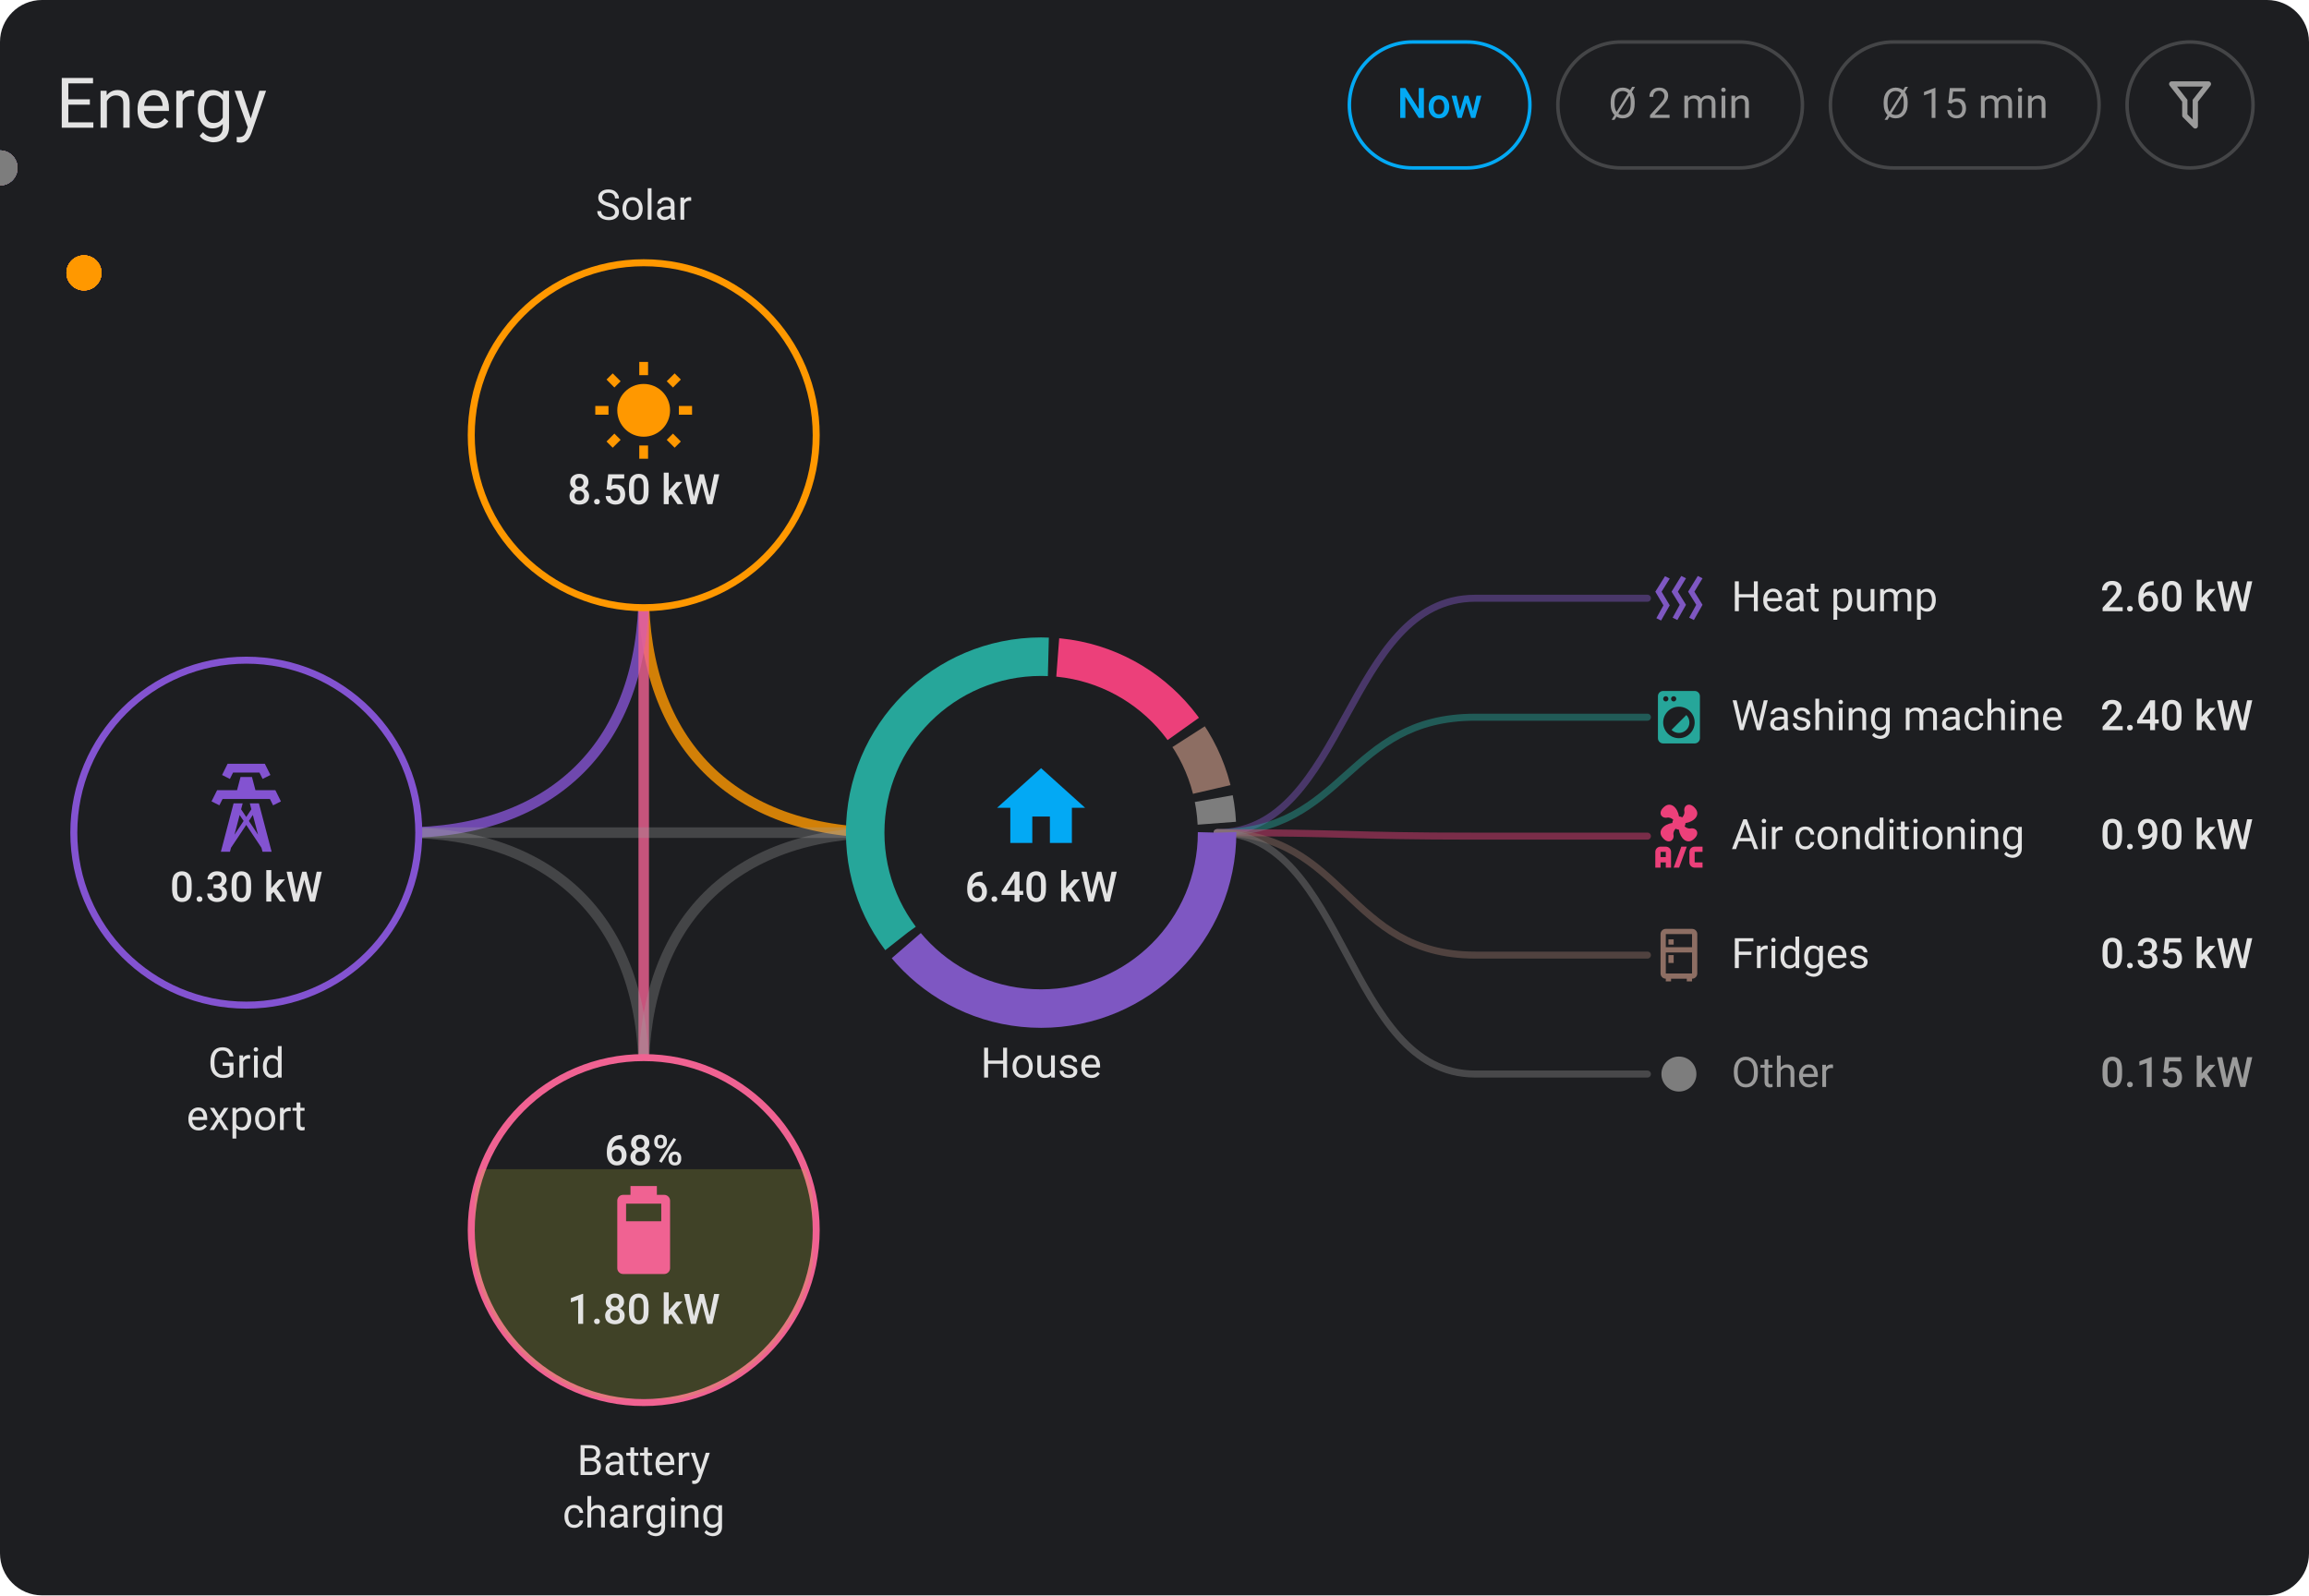
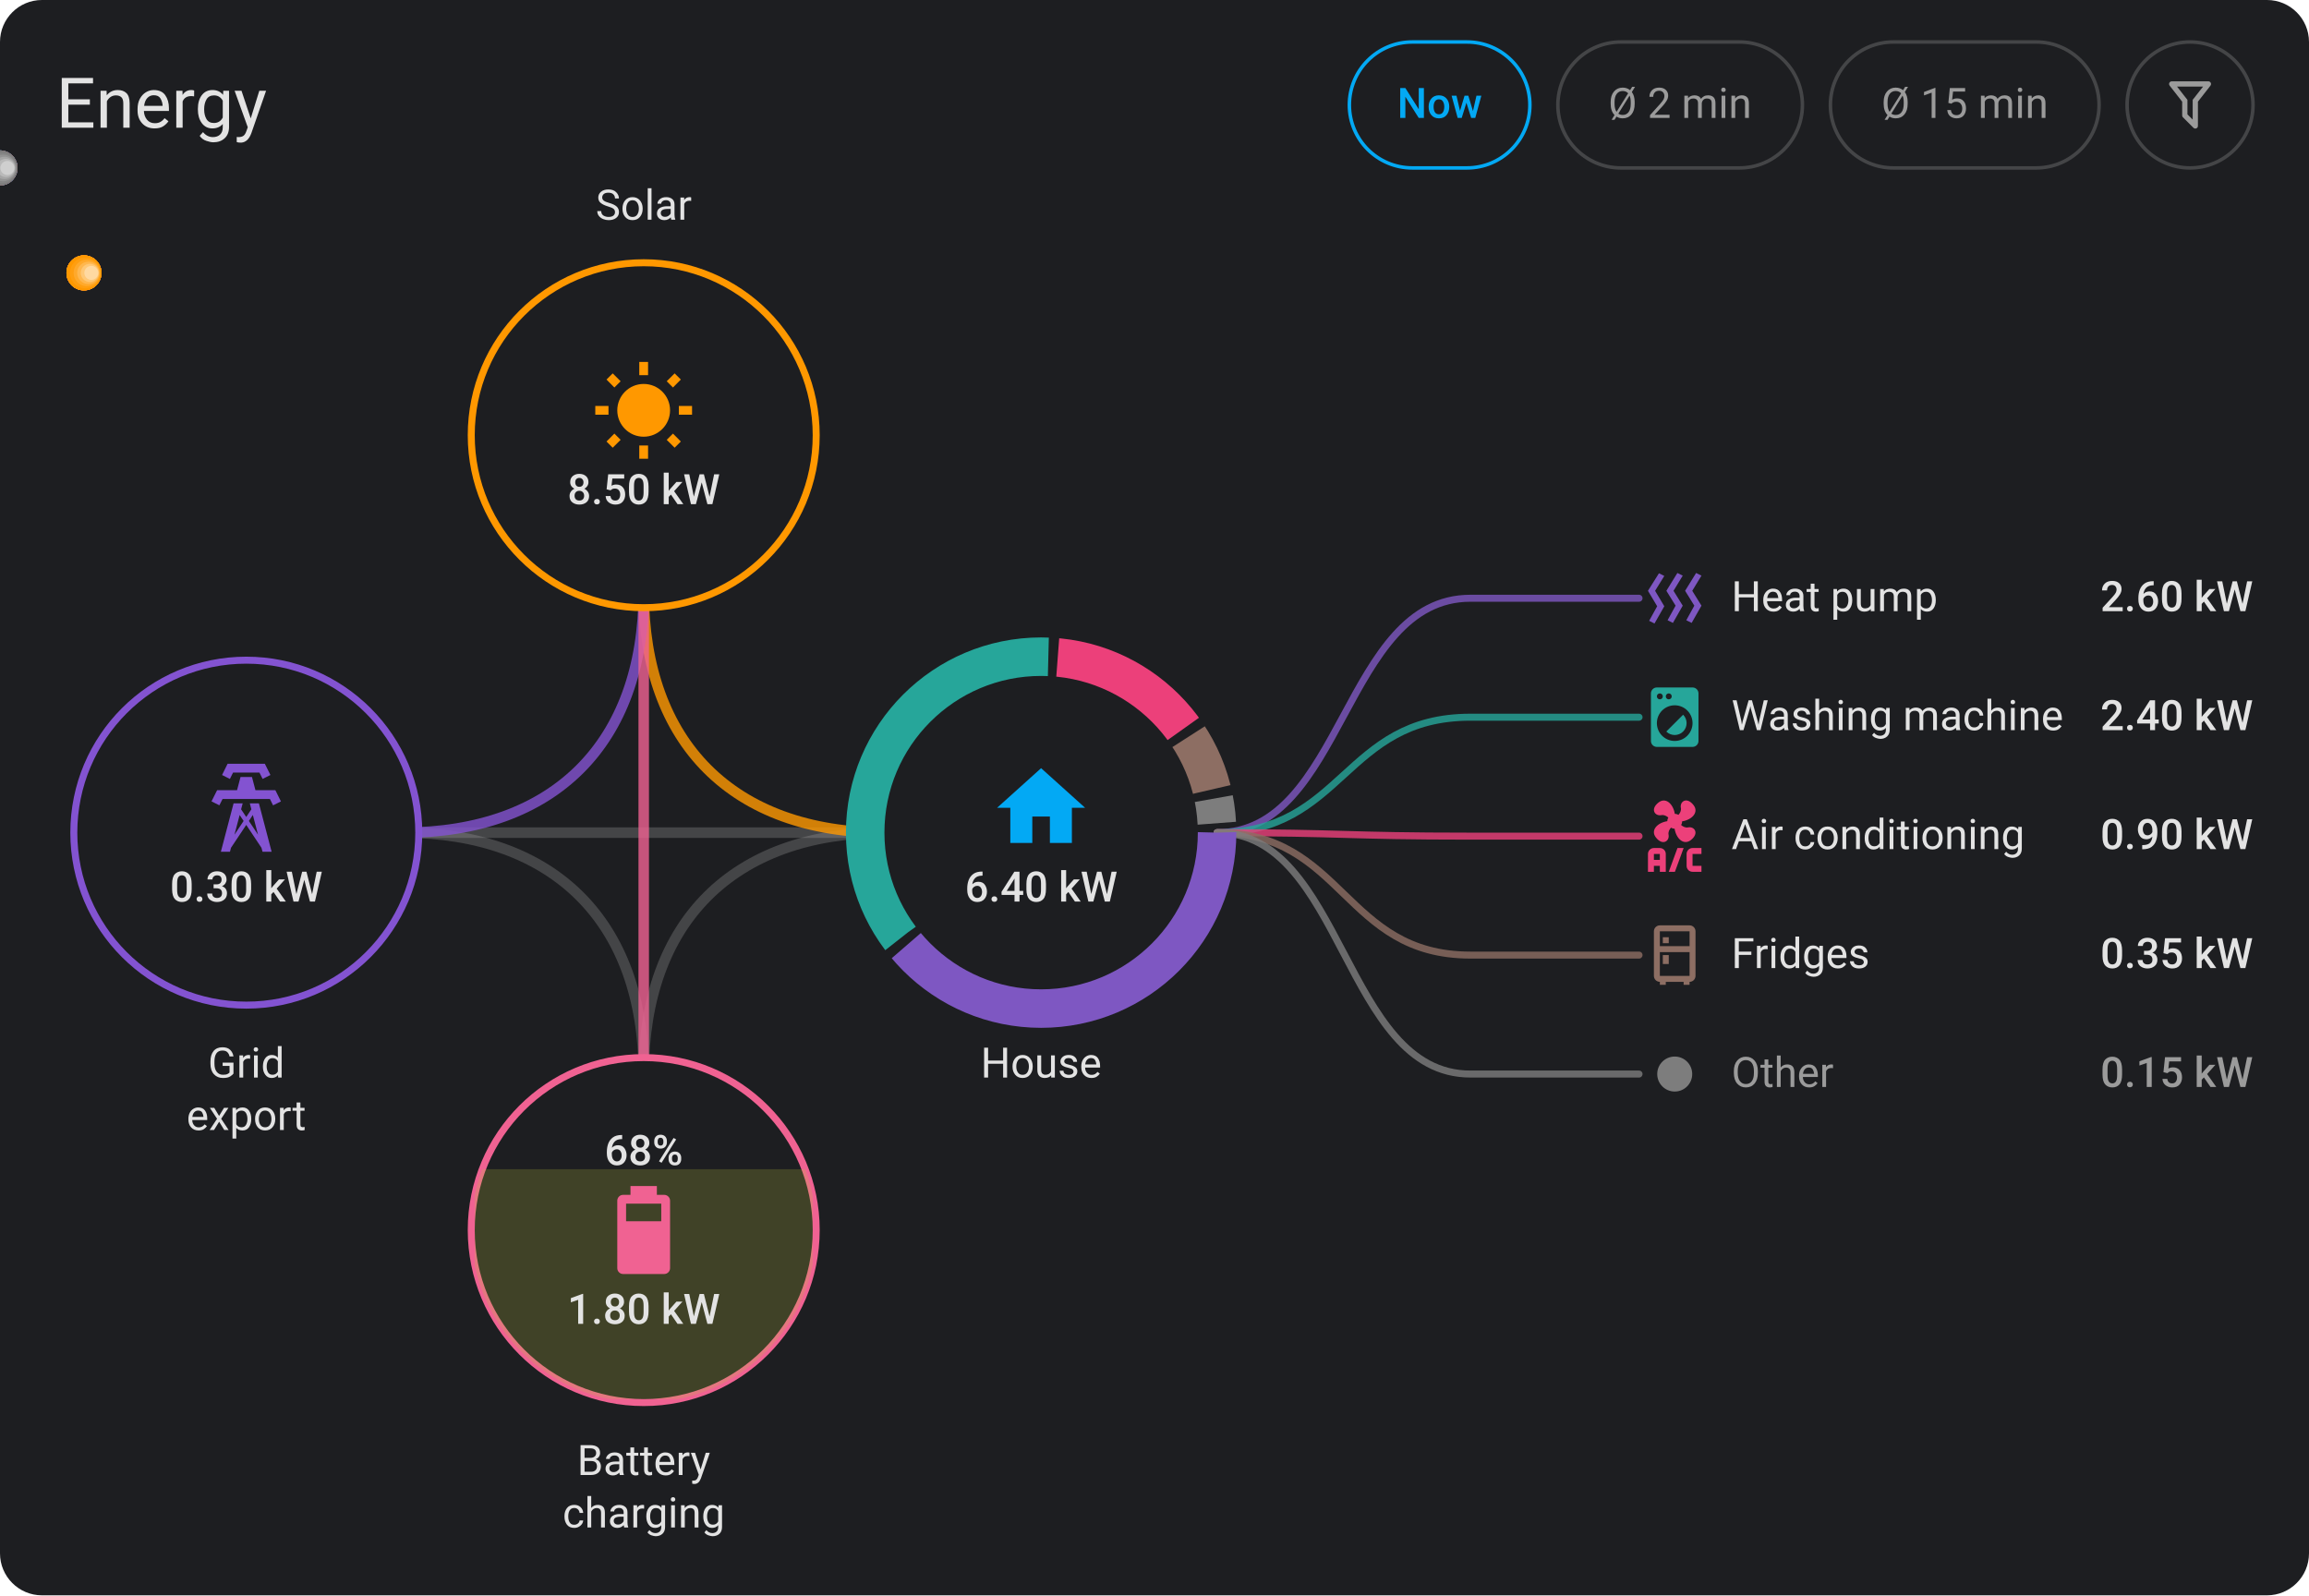
<svg xmlns="http://www.w3.org/2000/svg" xmlns:xlink="http://www.w3.org/1999/xlink" width="660" height="456" viewBox="0 0 660 456" role="img" aria-label="EnerLens Card">
  <rect x="0" y="0" width="660.0" height="456.0" rx="12" fill="rgb(29, 30, 33)" />
  <g transform="translate(24,78) scale(0.8)">
+     <path d="M114,200 L286,200" fill="none" stroke="rgba(160, 160, 160, 0.3)" stroke-width="3.75px" stroke-linecap="round" opacity="1" />
+     <path d="M114,200 C168,200 200,232 200,286" fill="none" stroke="rgba(160, 160, 160, 0.3)" stroke-width="3.75px" stroke-linecap="round" opacity="1" />
+     <path d="M200,286 C200,232 232,200 286,200" fill="none" stroke="rgba(160, 160, 160, 0.3)" stroke-width="3.75px" stroke-linecap="round" opacity="1" />
    <path d="M200,114 C200,168 232,200 286,200" fill="none" stroke="rgb(255, 152, 0)" stroke-width="3.75px" stroke-linecap="round" opacity="0.8" />
    <path d="M200,114 C200,168 168,200 114,200" fill="none" stroke="rgb(131, 83, 209)" stroke-width="3.75px" stroke-linecap="round" opacity="0.8" />
    <path d="M200,114 L200,286" fill="none" stroke="rgb(240, 98, 146)" stroke-width="3.75px" stroke-linecap="round" opacity="0.8" />
-     <path d="M114,200 L286,200" fill="none" stroke="rgba(160, 160, 160, 0.3)" stroke-width="3.75px" stroke-linecap="round" opacity="1" />
-     <path d="M114,200 C168,200 200,232 200,286" fill="none" stroke="rgba(160, 160, 160, 0.3)" stroke-width="3.75px" stroke-linecap="round" opacity="1" />
-     <path d="M200,286 C200,232 232,200 286,200" fill="none" stroke="rgba(160, 160, 160, 0.3)" stroke-width="3.75px" stroke-linecap="round" opacity="1" />
    <g>
      <circle cx="0.00" r="6.25" fill="rgb(240, 98, 146)" />
-       <animateMotion dur="1.10s" repeatCount="indefinite" begin="-0.35s" path="M 200 114 L 200 286" rotate="auto" />
+       <circle cx="0.53" r="5.50" fill="rgb(243, 129, 168)" fill-opacity="0.316" />
+       <circle cx="1.05" r="4.75" fill="rgb(246, 161, 190)" fill-opacity="0.316" />
+       <circle cx="1.57" r="4.00" fill="rgb(249, 192, 211)" fill-opacity="0.316" />
+       <circle cx="2.10" r="3.25" fill="rgb(252, 224, 233)" fill-opacity="0.316" />
+       <circle cx="2.63" r="2.50" fill="rgb(255, 255, 255)" fill-opacity="0.316" />
+       <animateMotion dur="1.10s" repeatCount="indefinite" begin="-0.38s" path="M 200 114 L 200 286" rotate="auto" />
    </g>
    <g>
      <circle cx="0.00" r="6.25" fill="rgb(240, 98, 146)" />
-       <animateMotion dur="1.10s" repeatCount="indefinite" begin="-0.90s" path="M 200 114 L 200 286" rotate="auto" />
+       <circle cx="0.53" r="5.50" fill="rgb(243, 129, 168)" fill-opacity="0.316" />
+       <circle cx="1.05" r="4.75" fill="rgb(246, 161, 190)" fill-opacity="0.316" />
+       <circle cx="1.57" r="4.00" fill="rgb(249, 192, 211)" fill-opacity="0.316" />
+       <circle cx="2.10" r="3.25" fill="rgb(252, 224, 233)" fill-opacity="0.316" />
+       <circle cx="2.63" r="2.50" fill="rgb(255, 255, 255)" fill-opacity="0.316" />
+       <animateMotion dur="1.10s" repeatCount="indefinite" begin="-0.93s" path="M 200 114 L 200 286" rotate="auto" />
    </g>
    <g>
      <circle cx="0.00" r="6.25" fill="rgb(131, 83, 209)" />
-       <animateMotion dur="4.50s" repeatCount="indefinite" begin="-0.35s" path="M 200 114 C 200 168 168 200 114 200" rotate="auto" />
-     </g>
-     <g>
-       <circle cx="0.00" r="6.25" fill="rgb(255, 152, 0)" />
-       <animateMotion dur="1.10s" repeatCount="indefinite" begin="-0.35s" path="M 200 114 C 200 168 232 200 286 200" rotate="auto" />
-     </g>
-     <g>
-       <circle cx="0.00" r="6.25" fill="rgb(255, 152, 0)" />
-       <animateMotion dur="1.10s" repeatCount="indefinite" begin="-0.57s" path="M 200 114 C 200 168 232 200 286 200" rotate="auto" />
-     </g>
-     <g>
-       <circle cx="0.00" r="6.25" fill="rgb(255, 152, 0)" />
-       <animateMotion dur="1.10s" repeatCount="indefinite" begin="-0.79s" path="M 200 114 C 200 168 232 200 286 200" rotate="auto" />
-     </g>
-     <g>
-       <circle cx="0.00" r="6.25" fill="rgb(255, 152, 0)" />
-       <animateMotion dur="1.10s" repeatCount="indefinite" begin="-1.01s" path="M 200 114 C 200 168 232 200 286 200" rotate="auto" />
-     </g>
-     <g>
-       <circle cx="0.00" r="6.25" fill="rgb(255, 152, 0)" />
-       <animateMotion dur="1.10s" repeatCount="indefinite" begin="-0.13s" path="M 200 114 C 200 168 232 200 286 200" rotate="auto" />
+       <circle cx="0.53" r="5.50" fill="rgb(156, 117, 218)" fill-opacity="0.316" />
+       <circle cx="1.05" r="4.75" fill="rgb(181, 152, 227)" fill-opacity="0.316" />
+       <circle cx="1.57" r="4.00" fill="rgb(205, 186, 237)" fill-opacity="0.316" />
+       <circle cx="2.10" r="3.25" fill="rgb(230, 221, 246)" fill-opacity="0.316" />
+       <circle cx="2.63" r="2.50" fill="rgb(255, 255, 255)" fill-opacity="0.316" />
+       <animateMotion dur="4.50s" repeatCount="indefinite" begin="-0.38s" path="M 200 114 C 200 168 168 200 114 200" rotate="auto" />
+     </g>
+     <g>
+       <circle cx="0.00" r="6.25" fill="rgb(255, 152, 0)" />
+       <circle cx="0.53" r="5.50" fill="rgb(255, 173, 51)" fill-opacity="0.316" />
+       <circle cx="1.05" r="4.75" fill="rgb(255, 193, 102)" fill-opacity="0.316" />
+       <circle cx="1.57" r="4.00" fill="rgb(255, 214, 153)" fill-opacity="0.316" />
+       <circle cx="2.10" r="3.25" fill="rgb(255, 234, 204)" fill-opacity="0.316" />
+       <circle cx="2.63" r="2.50" fill="rgb(255, 255, 255)" fill-opacity="0.316" />
+       <animateMotion dur="1.10s" repeatCount="indefinite" begin="-0.38s" path="M 200 114 C 200 168 232 200 286 200" rotate="auto" />
+     </g>
+     <g>
+       <circle cx="0.00" r="6.25" fill="rgb(255, 152, 0)" />
+       <circle cx="0.53" r="5.50" fill="rgb(255, 173, 51)" fill-opacity="0.316" />
+       <circle cx="1.05" r="4.75" fill="rgb(255, 193, 102)" fill-opacity="0.316" />
+       <circle cx="1.57" r="4.00" fill="rgb(255, 214, 153)" fill-opacity="0.316" />
+       <circle cx="2.10" r="3.25" fill="rgb(255, 234, 204)" fill-opacity="0.316" />
+       <circle cx="2.63" r="2.50" fill="rgb(255, 255, 255)" fill-opacity="0.316" />
+       <animateMotion dur="1.10s" repeatCount="indefinite" begin="-0.60s" path="M 200 114 C 200 168 232 200 286 200" rotate="auto" />
+     </g>
+     <g>
+       <circle cx="0.00" r="6.25" fill="rgb(255, 152, 0)" />
+       <circle cx="0.53" r="5.50" fill="rgb(255, 173, 51)" fill-opacity="0.316" />
+       <circle cx="1.05" r="4.75" fill="rgb(255, 193, 102)" fill-opacity="0.316" />
+       <circle cx="1.57" r="4.00" fill="rgb(255, 214, 153)" fill-opacity="0.316" />
+       <circle cx="2.10" r="3.25" fill="rgb(255, 234, 204)" fill-opacity="0.316" />
+       <circle cx="2.63" r="2.50" fill="rgb(255, 255, 255)" fill-opacity="0.316" />
+       <animateMotion dur="1.10s" repeatCount="indefinite" begin="-0.82s" path="M 200 114 C 200 168 232 200 286 200" rotate="auto" />
+     </g>
+     <g>
+       <circle cx="0.00" r="6.25" fill="rgb(255, 152, 0)" />
+       <circle cx="0.53" r="5.50" fill="rgb(255, 173, 51)" fill-opacity="0.316" />
+       <circle cx="1.05" r="4.75" fill="rgb(255, 193, 102)" fill-opacity="0.316" />
+       <circle cx="1.57" r="4.00" fill="rgb(255, 214, 153)" fill-opacity="0.316" />
+       <circle cx="2.10" r="3.25" fill="rgb(255, 234, 204)" fill-opacity="0.316" />
+       <circle cx="2.63" r="2.50" fill="rgb(255, 255, 255)" fill-opacity="0.316" />
+       <animateMotion dur="1.10s" repeatCount="indefinite" begin="-1.04s" path="M 200 114 C 200 168 232 200 286 200" rotate="auto" />
+     </g>
+     <g>
+       <circle cx="0.00" r="6.25" fill="rgb(255, 152, 0)" />
+       <circle cx="0.53" r="5.50" fill="rgb(255, 173, 51)" fill-opacity="0.316" />
+       <circle cx="1.05" r="4.75" fill="rgb(255, 193, 102)" fill-opacity="0.316" />
+       <circle cx="1.57" r="4.00" fill="rgb(255, 214, 153)" fill-opacity="0.316" />
+       <circle cx="2.10" r="3.25" fill="rgb(255, 234, 204)" fill-opacity="0.316" />
+       <circle cx="2.63" r="2.50" fill="rgb(255, 255, 255)" fill-opacity="0.316" />
+       <animateMotion dur="1.10s" repeatCount="indefinite" begin="-0.16s" path="M 200 114 C 200 168 232 200 286 200" rotate="auto" />
    </g>
  </g>
  <g transform="translate(0,48)">
-     <path id="line-sensor-c1" d="M347.9,190.0 C384.8,190.0 384.8,123.0 421.7,123.0 L470.9,123.0" fill="none" stroke="rgb(126, 87, 194)" stroke-width="2px" stroke-linecap="round" opacity="0.45">
-       <animate attributeName="d" values="M347.9,190.0 C384.8,190.0 384.8,123.0 421.7,123.0 L470.9,123.0;M347.9,190.0 C384.8,190.0 384.8,123.0 421.7,123.0 L470.9,123.0;M347.9,190.0 C384.8,190.0 384.8,157.0 421.7,157.0 L470.9,157.0;M347.9,190.0 C384.8,190.0 384.8,157.0 421.7,157.0 L470.9,157.0;M347.9,190.0 C384.8,190.0 384.8,123.0 421.7,123.0 L470.9,123.0" keyTimes="0;0.425;0.5;0.925;1" dur="8s" repeatCount="indefinite" calcMode="spline" keySplines="0 0 1 1;.4 0 .2 1;0 0 1 1;.4 0 .2 1" />
+     <path id="line-sensor-c1" d="M347.9,190.0 C384.1,190.0 384.1,123.0 420.3,123.0 L468.5,123.0" fill="none" stroke="rgb(126, 87, 194)" stroke-width="2px" stroke-linecap="round" opacity="0.8">
+       <animate attributeName="d" values="M347.9,190.0 C384.1,190.0 384.1,123.0 420.3,123.0 L468.5,123.0;M347.9,190.0 C384.1,190.0 384.1,123.0 420.3,123.0 L468.5,123.0;M347.9,190.0 C384.1,190.0 384.1,157.0 420.3,157.0 L468.5,157.0;M347.9,190.0 C384.1,190.0 384.1,157.0 420.3,157.0 L468.5,157.0;M347.9,190.0 C384.1,190.0 384.1,123.0 420.3,123.0 L468.5,123.0" keyTimes="0;0.425;0.5;0.925;1" dur="8s" repeatCount="indefinite" calcMode="spline" keySplines="0 0 1 1;.4 0 .2 1;0 0 1 1;.4 0 .2 1" />
    </path>
    <g>
      <circle cx="0.00" r="5.00" fill="rgb(126, 87, 194)" />
-       <animateMotion dur="1.10s" repeatCount="indefinite" begin="-0.22s" rotate="auto">
+       <circle cx="0.42" r="4.40" fill="rgb(152, 121, 206)" fill-opacity="0.316" />
+       <circle cx="0.84" r="3.80" fill="rgb(178, 154, 218)" fill-opacity="0.316" />
+       <circle cx="1.26" r="3.20" fill="rgb(203, 188, 231)" fill-opacity="0.316" />
+       <circle cx="1.68" r="2.60" fill="rgb(229, 221, 243)" fill-opacity="0.316" />
+       <circle cx="2.10" r="2.00" fill="rgb(255, 255, 255)" fill-opacity="0.316" />
+       <animateMotion dur="1.10s" repeatCount="indefinite" begin="-0.25s" rotate="auto">
        <mpath href="#line-sensor-c1" xlink:href="#line-sensor-c1" />
      </animateMotion>
    </g>
    <g>
      <circle cx="0.00" r="5.00" fill="rgb(126, 87, 194)" />
-       <animateMotion dur="1.10s" repeatCount="indefinite" begin="-0.58s" rotate="auto">
+       <circle cx="0.42" r="4.40" fill="rgb(152, 121, 206)" fill-opacity="0.316" />
+       <circle cx="0.84" r="3.80" fill="rgb(178, 154, 218)" fill-opacity="0.316" />
+       <circle cx="1.26" r="3.20" fill="rgb(203, 188, 231)" fill-opacity="0.316" />
+       <circle cx="1.68" r="2.60" fill="rgb(229, 221, 243)" fill-opacity="0.316" />
+       <circle cx="2.10" r="2.00" fill="rgb(255, 255, 255)" fill-opacity="0.316" />
+       <animateMotion dur="1.10s" repeatCount="indefinite" begin="-0.62s" rotate="auto">
        <mpath href="#line-sensor-c1" xlink:href="#line-sensor-c1" />
      </animateMotion>
    </g>
    <g>
      <circle cx="0.00" r="5.00" fill="rgb(126, 87, 194)" />
-       <animateMotion dur="1.10s" repeatCount="indefinite" begin="-0.95s" rotate="auto">
+       <circle cx="0.42" r="4.40" fill="rgb(152, 121, 206)" fill-opacity="0.316" />
+       <circle cx="0.84" r="3.80" fill="rgb(178, 154, 218)" fill-opacity="0.316" />
+       <circle cx="1.26" r="3.20" fill="rgb(203, 188, 231)" fill-opacity="0.316" />
+       <circle cx="1.68" r="2.60" fill="rgb(229, 221, 243)" fill-opacity="0.316" />
+       <circle cx="2.10" r="2.00" fill="rgb(255, 255, 255)" fill-opacity="0.316" />
+       <animateMotion dur="1.10s" repeatCount="indefinite" begin="-0.98s" rotate="auto">
        <mpath href="#line-sensor-c1" xlink:href="#line-sensor-c1" />
      </animateMotion>
    </g>
-     <path id="line-sensor-c2" d="M347.9,190.0 C384.8,190.0 384.8,157.0 421.7,157.0 L470.9,157.0" fill="none" stroke="rgb(38, 166, 154)" stroke-width="2px" stroke-linecap="round" opacity="0.45">
-       <animate attributeName="d" values="M347.9,190.0 C384.8,190.0 384.8,157.0 421.7,157.0 L470.9,157.0;M347.9,190.0 C384.8,190.0 384.8,157.0 421.7,157.0 L470.9,157.0;M347.9,190.0 C384.8,190.0 384.8,123.0 421.7,123.0 L470.9,123.0;M347.9,190.0 C384.8,190.0 384.8,123.0 421.7,123.0 L470.9,123.0;M347.9,190.0 C384.8,190.0 384.8,157.0 421.7,157.0 L470.9,157.0" keyTimes="0;0.425;0.5;0.925;1" dur="8s" repeatCount="indefinite" calcMode="spline" keySplines="0 0 1 1;.4 0 .2 1;0 0 1 1;.4 0 .2 1" />
+     <path id="line-sensor-c2" d="M347.9,190.0 C384.1,190.0 384.1,157.0 420.3,157.0 L468.5,157.0" fill="none" stroke="rgb(38, 166, 154)" stroke-width="2px" stroke-linecap="round" opacity="0.8">
+       <animate attributeName="d" values="M347.9,190.0 C384.1,190.0 384.1,157.0 420.3,157.0 L468.5,157.0;M347.9,190.0 C384.1,190.0 384.1,157.0 420.3,157.0 L468.5,157.0;M347.9,190.0 C384.1,190.0 384.1,123.0 420.3,123.0 L468.5,123.0;M347.9,190.0 C384.1,190.0 384.1,123.0 420.3,123.0 L468.5,123.0;M347.9,190.0 C384.1,190.0 384.1,157.0 420.3,157.0 L468.5,157.0" keyTimes="0;0.425;0.5;0.925;1" dur="8s" repeatCount="indefinite" calcMode="spline" keySplines="0 0 1 1;.4 0 .2 1;0 0 1 1;.4 0 .2 1" />
    </path>
    <g>
      <circle cx="0.00" r="5.00" fill="rgb(38, 166, 154)" />
-       <animateMotion dur="1.10s" repeatCount="indefinite" begin="-0.22s" rotate="auto">
+       <circle cx="0.42" r="4.40" fill="rgb(81, 184, 174)" fill-opacity="0.316" />
+       <circle cx="0.84" r="3.80" fill="rgb(125, 202, 194)" fill-opacity="0.316" />
+       <circle cx="1.26" r="3.20" fill="rgb(168, 219, 215)" fill-opacity="0.316" />
+       <circle cx="1.68" r="2.60" fill="rgb(212, 237, 235)" fill-opacity="0.316" />
+       <circle cx="2.10" r="2.00" fill="rgb(255, 255, 255)" fill-opacity="0.316" />
+       <animateMotion dur="1.10s" repeatCount="indefinite" begin="-0.25s" rotate="auto">
        <mpath href="#line-sensor-c2" xlink:href="#line-sensor-c2" />
      </animateMotion>
    </g>
    <g>
      <circle cx="0.00" r="5.00" fill="rgb(38, 166, 154)" />
-       <animateMotion dur="1.10s" repeatCount="indefinite" begin="-0.58s" rotate="auto">
+       <circle cx="0.42" r="4.40" fill="rgb(81, 184, 174)" fill-opacity="0.316" />
+       <circle cx="0.84" r="3.80" fill="rgb(125, 202, 194)" fill-opacity="0.316" />
+       <circle cx="1.26" r="3.20" fill="rgb(168, 219, 215)" fill-opacity="0.316" />
+       <circle cx="1.68" r="2.60" fill="rgb(212, 237, 235)" fill-opacity="0.316" />
+       <circle cx="2.10" r="2.00" fill="rgb(255, 255, 255)" fill-opacity="0.316" />
+       <animateMotion dur="1.10s" repeatCount="indefinite" begin="-0.62s" rotate="auto">
        <mpath href="#line-sensor-c2" xlink:href="#line-sensor-c2" />
      </animateMotion>
    </g>
    <g>
      <circle cx="0.00" r="5.00" fill="rgb(38, 166, 154)" />
-       <animateMotion dur="1.10s" repeatCount="indefinite" begin="-0.95s" rotate="auto">
+       <circle cx="0.42" r="4.40" fill="rgb(81, 184, 174)" fill-opacity="0.316" />
+       <circle cx="0.84" r="3.80" fill="rgb(125, 202, 194)" fill-opacity="0.316" />
+       <circle cx="1.26" r="3.20" fill="rgb(168, 219, 215)" fill-opacity="0.316" />
+       <circle cx="1.68" r="2.60" fill="rgb(212, 237, 235)" fill-opacity="0.316" />
+       <circle cx="2.10" r="2.00" fill="rgb(255, 255, 255)" fill-opacity="0.316" />
+       <animateMotion dur="1.10s" repeatCount="indefinite" begin="-0.98s" rotate="auto">
        <mpath href="#line-sensor-c2" xlink:href="#line-sensor-c2" />
      </animateMotion>
    </g>
-     <path id="line-sensor-c3" d="M347.9,190.0 C384.8,190.0 384.8,191.0 421.7,191.0 L470.9,191.0" fill="none" stroke="rgb(236, 64, 122)" stroke-width="2px" stroke-linecap="round" opacity="0.45" />
+     <path id="line-sensor-c3" d="M347.9,190.0 C384.1,190.0 384.1,191.0 420.3,191.0 L468.5,191.0" fill="none" stroke="rgb(236, 64, 122)" stroke-width="2px" stroke-linecap="round" opacity="0.8" />
    <g>
      <circle cx="0.00" r="5.00" fill="rgb(236, 64, 122)" />
-       <animateMotion dur="2.57s" repeatCount="indefinite" begin="-0.22s" rotate="auto">
+       <circle cx="0.42" r="4.40" fill="rgb(240, 102, 149)" fill-opacity="0.316" />
+       <circle cx="0.84" r="3.80" fill="rgb(244, 140, 175)" fill-opacity="0.316" />
+       <circle cx="1.26" r="3.20" fill="rgb(247, 179, 202)" fill-opacity="0.316" />
+       <circle cx="1.68" r="2.60" fill="rgb(251, 217, 228)" fill-opacity="0.316" />
+       <circle cx="2.10" r="2.00" fill="rgb(255, 255, 255)" fill-opacity="0.316" />
+       <animateMotion dur="2.57s" repeatCount="indefinite" begin="-0.25s" rotate="auto">
        <mpath href="#line-sensor-c3" xlink:href="#line-sensor-c3" />
      </animateMotion>
    </g>
-     <path id="line-sensor-c4" d="M347.9,190.0 C384.8,190.0 384.8,225.0 421.7,225.0 L470.9,225.0" fill="none" stroke="rgb(141, 110, 99)" stroke-width="2px" stroke-linecap="round" opacity="0.45" />
+     <path id="line-sensor-c4" d="M347.9,190.0 C384.1,190.0 384.1,225.0 420.3,225.0 L468.5,225.0" fill="none" stroke="rgb(141, 110, 99)" stroke-width="2px" stroke-linecap="round" opacity="0.8" />
    <g>
      <circle cx="0.00" r="5.00" fill="rgb(141, 110, 99)" />
-       <animateMotion dur="4.44s" repeatCount="indefinite" begin="-0.22s" rotate="auto">
+       <circle cx="0.42" r="4.40" fill="rgb(164, 139, 130)" fill-opacity="0.316" />
+       <circle cx="0.84" r="3.80" fill="rgb(187, 168, 161)" fill-opacity="0.316" />
+       <circle cx="1.26" r="3.20" fill="rgb(209, 197, 193)" fill-opacity="0.316" />
+       <circle cx="1.68" r="2.60" fill="rgb(232, 226, 224)" fill-opacity="0.316" />
+       <circle cx="2.10" r="2.00" fill="rgb(255, 255, 255)" fill-opacity="0.316" />
+       <animateMotion dur="4.44s" repeatCount="indefinite" begin="-0.25s" rotate="auto">
        <mpath href="#line-sensor-c4" xlink:href="#line-sensor-c4" />
      </animateMotion>
    </g>
-     <path id="line--rest-" d="M347.9,190.0 C384.8,190.0 384.8,259.0 421.7,259.0 L470.9,259.0" fill="none" stroke="rgb(125, 125, 125)" stroke-width="2px" stroke-linecap="round" opacity="0.45" />
+     <path id="line--rest-" d="M347.9,190.0 C384.1,190.0 384.1,259.0 420.3,259.0 L468.5,259.0" fill="none" stroke="rgb(125, 125, 125)" stroke-width="2px" stroke-linecap="round" opacity="0.8" />
    <g>
      <circle cx="0.00" r="5.00" fill="rgb(125, 125, 125)" />
-       <animateMotion dur="4.50s" repeatCount="indefinite" begin="-0.22s" rotate="auto">
+       <circle cx="0.42" r="4.40" fill="rgb(151, 151, 151)" fill-opacity="0.316" />
+       <circle cx="0.84" r="3.80" fill="rgb(177, 177, 177)" fill-opacity="0.316" />
+       <circle cx="1.26" r="3.20" fill="rgb(203, 203, 203)" fill-opacity="0.316" />
+       <circle cx="1.68" r="2.60" fill="rgb(229, 229, 229)" fill-opacity="0.316" />
+       <circle cx="2.10" r="2.00" fill="rgb(255, 255, 255)" fill-opacity="0.316" />
+       <animateMotion dur="4.50s" repeatCount="indefinite" begin="-0.25s" rotate="auto">
        <mpath href="#line--rest-" xlink:href="#line--rest-" />
      </animateMotion>
    </g>
  </g>
  <circle cx="184" cy="124.4" r="49.3" fill="rgb(29, 30, 33)" stroke="rgb(255, 152, 0)" stroke-width="2" />
  <g transform="translate(168.9,102.2) scale(1.2572)" />
  <g transform="translate(168.9,102.2) scale(1.2572)">
    <path d="M3.55 19.09L4.96 20.5L6.76 18.71L5.34 17.29M12 6C8.69 6 6 8.69 6 12S8.69 18 12 18 18 15.31 18 12C18 8.68 15.31 6 12 6M20 13H23V11H20M17.24 18.71L19.04 20.5L20.45 19.09L18.66 17.29M20.45 5L19.04 3.6L17.24 5.39L18.66 6.81M13 1H11V4H13M6.76 5.39L4.96 3.6L3.55 5L5.34 6.81L6.76 5.39M1 13H4V11H1M13 20H11V23H13" fill="rgb(255, 152, 0)" />
  </g>
  <text x="184" y="144.1" text-anchor="middle" font-size="12.0" font-weight="500" fill="rgb(227, 227, 227)" font-family="Roboto, system-ui, sans-serif" textLength="44.3" lengthAdjust="spacingAndGlyphs">8.50 kW</text>
  <text x="184" y="62.8" text-anchor="middle" font-size="12.0" font-weight="400" fill="rgb(227, 227, 227)" font-family="Roboto, system-ui, sans-serif" textLength="28.4" lengthAdjust="spacingAndGlyphs">Solar</text>
  <circle cx="70.4" cy="238" r="49.3" fill="rgb(29, 30, 33)" stroke="rgb(131, 83, 209)" stroke-width="2" />
  <g transform="translate(55.3,215.8) scale(1.2572)" />
  <g transform="translate(55.3,215.8) scale(1.2572)">
    <path d="M8.28,5.45L6.5,4.55L7.76,2H16.23L17.5,4.55L15.72,5.44L15,4H9L8.28,5.45M18.62,8H14.09L13.3,5H10.7L9.91,8H5.38L4.1,10.55L5.89,11.44L6.62,10H17.38L18.1,11.45L19.89,10.56L18.62,8M17.77,22H15.7L15.46,21.1L12,15.9L8.53,21.1L8.3,22H6.23L9.12,11H11.19L10.83,12.35L12,14.1L13.16,12.35L12.81,11H14.88L17.77,22M11.4,15L10.5,13.65L9.32,18.13L11.4,15M14.68,18.12L13.5,13.64L12.6,15L14.68,18.12Z" fill="rgb(131, 83, 209)" />
  </g>
  <text x="70.4" y="257.7" text-anchor="middle" font-size="12.0" font-weight="500" fill="rgb(227, 227, 227)" font-family="Roboto, system-ui, sans-serif" textLength="44.3" lengthAdjust="spacingAndGlyphs">0.30 kW</text>
  <text x="70.4" y="308" text-anchor="middle" font-size="12.0" font-weight="400" fill="rgb(227, 227, 227)" font-family="Roboto, system-ui, sans-serif" textLength="24.0" lengthAdjust="spacingAndGlyphs">Grid</text>
  <text x="70.4" y="323" text-anchor="middle" font-size="12.0" font-weight="400" fill="rgb(227, 227, 227)" font-family="Roboto, system-ui, sans-serif" textLength="36.8" lengthAdjust="spacingAndGlyphs">export</text>
  <circle cx="297.6" cy="238" r="49.3" fill="rgb(29, 30, 33)" stroke="rgba(0, 0, 0, 0)" stroke-width="2" />
  <g transform="translate(241.8,182.2) scale(1.1159)">
    <circle cx="50" cy="50" r="45.07" fill="none" stroke="rgb(126, 87, 194)" stroke-width="9.86" stroke-dasharray="110.16 173.04" stroke-dashoffset="0.00" stroke-linecap="butt" transform="">
      <animate attributeName="stroke" values="rgb(126, 87, 194);rgb(38, 166, 154);rgb(126, 87, 194)" keyTimes="0;0.463;0.963" calcMode="discrete" dur="8s" repeatCount="indefinite" />
    </circle>
    <circle cx="50" cy="50" r="45.07" fill="none" stroke="rgb(38, 166, 154)" stroke-width="9.86" stroke-dasharray="101.68 181.51" stroke-dashoffset="-112.57" stroke-linecap="butt" transform="">
      <animate attributeName="stroke" values="rgb(38, 166, 154);rgb(126, 87, 194);rgb(38, 166, 154)" keyTimes="0;0.463;0.963" calcMode="discrete" dur="8s" repeatCount="indefinite" />
    </circle>
    <circle cx="50" cy="50" r="45.07" fill="none" stroke="rgb(236, 64, 122)" stroke-width="9.86" stroke-dasharray="38.13 245.06" stroke-dashoffset="-216.66" stroke-linecap="butt" transform="" />
    <circle cx="50" cy="50" r="45.07" fill="none" stroke="rgb(141, 110, 99)" stroke-width="9.86" stroke-dasharray="14.83 268.36" stroke-dashoffset="-257.20" stroke-linecap="butt" transform="" />
    <circle cx="50" cy="50" r="45.07" fill="none" stroke="rgb(125, 125, 125)" stroke-width="9.86" stroke-dasharray="6.36 276.84" stroke-dashoffset="-274.43" stroke-linecap="butt" transform="" />
  </g>
  <g transform="translate(282.5,215.8) scale(1.2572)">
    <path d="M10,20V14H14V20H19V12H22L12,3L2,12H5V20H10Z" fill="rgb(3, 169, 244)" />
  </g>
  <text x="297.6" y="257.7" text-anchor="middle" font-size="12.0" font-weight="500" fill="rgb(227, 227, 227)" font-family="Roboto, system-ui, sans-serif" textLength="44.3" lengthAdjust="spacingAndGlyphs">6.40 kW</text>
  <text x="297.6" y="308" text-anchor="middle" font-size="12.0" font-weight="400" fill="rgb(227, 227, 227)" font-family="Roboto, system-ui, sans-serif" textLength="35.9" lengthAdjust="spacingAndGlyphs">House</text>
  <circle cx="184" cy="351.6" r="49.3" fill="rgb(29, 30, 33)" stroke="rgb(240, 98, 146)" stroke-width="2" />
-   <clipPath id="socoo8cy">
+   <clipPath id="soch51j2">
    <circle cx="184" cy="351.6" r="49.3" />
  </clipPath>
-   <rect clip-path="url(#socoo8cy)" x="135.7" y="334.2" width="96.6" height="65.7" fill="rgb(186, 196, 59)" opacity="0.22" />
+   <rect clip-path="url(#soch51j2)" x="135.7" y="334.2" width="96.6" height="65.7" fill="rgb(186, 196, 59)" opacity="0.22" />
  <g transform="translate(168.9,336.5) scale(1.2572)" />
  <g transform="translate(168.9,336.5) scale(1.2572)">
    <path d="M16,10H8V6H16M16.67,4H15V2H9V4H7.33A1.33,1.33 0 0,0 6,5.33V20.67C6,21.4 6.6,22 7.33,22H16.67A1.33,1.33 0 0,0 18,20.67V5.33C18,4.6 17.4,4 16.67,4Z" fill="rgb(240, 98, 146)" />
  </g>
  <text x="184" y="333" text-anchor="middle" font-size="12.0" font-weight="500" fill="rgb(227, 227, 227)" font-family="Roboto, system-ui, sans-serif" textLength="23.7" lengthAdjust="spacingAndGlyphs">68%</text>
  <text x="184" y="378.4" text-anchor="middle" font-size="12.0" font-weight="500" fill="rgb(227, 227, 227)" font-family="Roboto, system-ui, sans-serif" textLength="44.3" lengthAdjust="spacingAndGlyphs">1.80 kW</text>
  <text x="184" y="421.6" text-anchor="middle" font-size="12.0" font-weight="400" fill="rgb(227, 227, 227)" font-family="Roboto, system-ui, sans-serif" textLength="40.6" lengthAdjust="spacingAndGlyphs">Battery</text>
  <text x="184" y="436.6" text-anchor="middle" font-size="12.0" font-weight="400" fill="rgb(227, 227, 227)" font-family="Roboto, system-ui, sans-serif" textLength="48.1" lengthAdjust="spacingAndGlyphs">charging</text>
  <text x="16" y="36.5" text-anchor="start" font-size="20.0" font-weight="400" fill="rgb(227, 227, 227)" font-family="Roboto, system-ui, sans-serif" textLength="62.2" lengthAdjust="spacingAndGlyphs">Energy</text>
  <rect x="385.7" y="12" width="51.6" height="36.0" rx="18.0" ry="18.0" fill="rgba(0, 0, 0, 0)" stroke="rgb(3, 169, 244)" stroke-width="1" />
  <text x="411.5" y="33.7" text-anchor="middle" font-size="12.0" font-weight="500" fill="rgb(3, 169, 244)" font-family="Roboto, system-ui, sans-serif" textLength="25.6" lengthAdjust="spacingAndGlyphs">Now</text>
  <rect x="445.3" y="12" width="69.9" height="36.0" rx="18.0" ry="18.0" fill="rgba(0, 0, 0, 0)" stroke="rgba(160, 160, 160, 0.3)" stroke-width="1" />
  <text x="480.2" y="33.7" text-anchor="middle" font-size="12.0" font-weight="400" fill="rgb(155, 155, 155)" font-family="Roboto, system-ui, sans-serif" textLength="43.9" lengthAdjust="spacingAndGlyphs">Ø 2 min</text>
  <rect x="523.2" y="12" width="76.8" height="36.0" rx="18.0" ry="18.0" fill="rgba(0, 0, 0, 0)" stroke="rgba(160, 160, 160, 0.3)" stroke-width="1" />
  <text x="561.6" y="33.7" text-anchor="middle" font-size="12.0" font-weight="400" fill="rgb(155, 155, 155)" font-family="Roboto, system-ui, sans-serif" textLength="50.8" lengthAdjust="spacingAndGlyphs">Ø 15 min</text>
  <rect x="608" y="12" width="36.0" height="36.0" rx="18.0" ry="18.0" fill="rgba(0, 0, 0, 0)" stroke="rgba(160, 160, 160, 0.3)" stroke-width="1" />
  <g transform="translate(617,21) scale(0.75)">
    <path d="M15,19.88C15.04,20.18 14.94,20.5 14.71,20.71C14.32,21.1 13.69,21.1 13.3,20.71L9.29,16.7C9.06,16.47 8.96,16.16 9,15.87V10.75L4.21,4.62C3.87,4.19 3.95,3.56 4.38,3.22C4.57,3.08 4.78,3 5,3V3H19V3C19.22,3 19.43,3.08 19.62,3.22C20.05,3.56 20.13,4.19 19.79,4.62L15,10.75V19.88M7.04,5L11,10.06V15.58L13,17.58V10.05L16.96,5H7.04Z" fill="rgb(155, 155, 155)" />
  </g>
  <g>
    <animateTransform attributeName="transform" type="translate" values="0 0;0 0;0 34.0;0 34.0;0 0" keyTimes="0;0.425;0.5;0.925;1" dur="8s" repeatCount="indefinite" calcMode="spline" keySplines="0 0 1 1;.4 0 .2 1;0 0 1 1;.4 0 .2 1" />
-     <g transform="translate(470.9,162) scale(0.75)">
+     <g transform="translate(468.5,160.8) scale(0.8496)">
      <path d="M8.5 4.5L5.4 9.5L8.5 14.7L5.2 20.5L3.4 19.6L6.1 14.7L3 9.5L6.7 3.6L8.5 4.5M14.7 4.4L11.6 9.5L14.7 14.5L11.4 20.3L9.6 19.4L12.3 14.5L9.2 9.5L12.9 3.5L14.7 4.4M21 4.4L17.9 9.5L21 14.5L17.7 20.3L15.9 19.4L18.6 14.5L15.5 9.5L19.2 3.5L21 4.4" fill="rgb(126, 87, 194)" />
    </g>
    <text x="494.9" y="174.7" text-anchor="start" font-size="12.0" font-weight="400" fill="rgb(227, 227, 227)" font-family="Roboto, system-ui, sans-serif" textLength="62.8" lengthAdjust="spacingAndGlyphs">Heat pump</text>
    <text x="644" y="174.7" text-anchor="end" font-size="12.0" font-weight="500" fill="rgb(227, 227, 227)" font-family="Roboto, system-ui, sans-serif" textLength="44.3" lengthAdjust="spacingAndGlyphs">2.60 kW<animate attributeName="opacity" values="1;1;0;0;1" keyTimes="0;0.425;0.5;0.925;1" dur="8s" repeatCount="indefinite" />
    </text>
    <text x="644" y="174.7" text-anchor="end" font-size="12.0" font-weight="500" fill="rgb(227, 227, 227)" font-family="Roboto, system-ui, sans-serif" textLength="44.3" lengthAdjust="spacingAndGlyphs" opacity="0">2.40 kW<animate attributeName="opacity" values="0;0;1;1;0" keyTimes="0;0.425;0.5;0.925;1" dur="8s" repeatCount="indefinite" />
    </text>
  </g>
  <g>
    <animateTransform attributeName="transform" type="translate" values="0 0;0 0;0 -34.0;0 -34.0;0 0" keyTimes="0;0.425;0.5;0.925;1" dur="8s" repeatCount="indefinite" calcMode="spline" keySplines="0 0 1 1;.4 0 .2 1;0 0 1 1;.4 0 .2 1" />
-     <g transform="translate(470.9,196) scale(0.75)">
+     <g transform="translate(468.5,194.8) scale(0.8496)">
      <path d="M14.83,11.17C16.39,12.73 16.39,15.27 14.83,16.83C13.27,18.39 10.73,18.39 9.17,16.83L14.83,11.17M6,2H18A2,2 0 0,1 20,4V20A2,2 0 0,1 18,22H6A2,2 0 0,1 4,20V4A2,2 0 0,1 6,2M7,4A1,1 0 0,0 6,5A1,1 0 0,0 7,6A1,1 0 0,0 8,5A1,1 0 0,0 7,4M10,4A1,1 0 0,0 9,5A1,1 0 0,0 10,6A1,1 0 0,0 11,5A1,1 0 0,0 10,4M12,8A6,6 0 0,0 6,14A6,6 0 0,0 12,20A6,6 0 0,0 18,14A6,6 0 0,0 12,8Z" fill="rgb(38, 166, 154)" />
    </g>
    <text x="494.9" y="208.7" text-anchor="start" font-size="12.0" font-weight="400" fill="rgb(227, 227, 227)" font-family="Roboto, system-ui, sans-serif" textLength="98.9" lengthAdjust="spacingAndGlyphs">Washing machine</text>
    <text x="644" y="208.7" text-anchor="end" font-size="12.0" font-weight="500" fill="rgb(227, 227, 227)" font-family="Roboto, system-ui, sans-serif" textLength="44.3" lengthAdjust="spacingAndGlyphs">2.40 kW<animate attributeName="opacity" values="1;1;0;0;1" keyTimes="0;0.425;0.5;0.925;1" dur="8s" repeatCount="indefinite" />
    </text>
    <text x="644" y="208.7" text-anchor="end" font-size="12.0" font-weight="500" fill="rgb(227, 227, 227)" font-family="Roboto, system-ui, sans-serif" textLength="44.3" lengthAdjust="spacingAndGlyphs" opacity="0">2.60 kW<animate attributeName="opacity" values="0;0;1;1;0" keyTimes="0;0.425;0.5;0.925;1" dur="8s" repeatCount="indefinite" />
    </text>
  </g>
  <g>
-     <g transform="translate(470.9,230) scale(0.75)">
+     <g transform="translate(468.5,228.8) scale(0.8496)">
      <path d="M6.59,0.66C8.93,-1.15 11.47,1.06 12.04,4.5C12.47,4.5 12.89,4.62 13.27,4.84C13.79,4.24 14.25,3.42 14.07,2.5C13.65,0.35 16.06,-1.39 18.35,1.58C20.16,3.92 17.95,6.46 14.5,7.03C14.5,7.46 14.39,7.89 14.16,8.27C14.76,8.78 15.58,9.24 16.5,9.06C18.63,8.64 20.38,11.04 17.41,13.34C15.07,15.15 12.53,12.94 11.96,9.5C11.53,9.5 11.11,9.37 10.74,9.15C10.22,9.75 9.75,10.58 9.93,11.5C10.35,13.64 7.94,15.39 5.65,12.42C3.83,10.07 6.05,7.53 9.5,6.97C9.5,6.54 9.63,6.12 9.85,5.74C9.25,5.23 8.43,4.76 7.5,4.94C5.37,5.36 3.62,2.96 6.59,0.66M5,16H7A2,2 0 0,1 9,18V24H7V22H5V24H3V18A2,2 0 0,1 5,16M5,18V20H7V18H5M12.93,16H15L12.07,24H10L12.93,16M18,16H21V18H18V22H21V24H18A2,2 0 0,1 16,22V18A2,2 0 0,1 18,16Z" fill="rgb(236, 64, 122)" />
    </g>
    <text x="494.9" y="242.7" text-anchor="start" font-size="12.0" font-weight="400" fill="rgb(227, 227, 227)" font-family="Roboto, system-ui, sans-serif" textLength="88.1" lengthAdjust="spacingAndGlyphs">Air conditioning</text>
    <text x="644" y="242.7" text-anchor="end" font-size="12.0" font-weight="500" fill="rgb(227, 227, 227)" font-family="Roboto, system-ui, sans-serif" textLength="44.3" lengthAdjust="spacingAndGlyphs">0.90 kW</text>
  </g>
  <g>
-     <g transform="translate(470.9,264) scale(0.75)">
+     <g transform="translate(468.5,262.8) scale(0.8496)">
      <path d="M9,21V22H7V21A2,2 0 0,1 5,19V4A2,2 0 0,1 7,2H17A2,2 0 0,1 19,4V19A2,2 0 0,1 17,21V22H15V21H9M7,4V9H17V4H7M7,19H17V11H7V19M8,12H10V15H8V12M8,6H10V8H8V6Z" fill="rgb(141, 110, 99)" />
    </g>
    <text x="494.9" y="276.7" text-anchor="start" font-size="12.0" font-weight="400" fill="rgb(227, 227, 227)" font-family="Roboto, system-ui, sans-serif" textLength="40.5" lengthAdjust="spacingAndGlyphs">Fridges</text>
    <text x="644" y="276.7" text-anchor="end" font-size="12.0" font-weight="500" fill="rgb(227, 227, 227)" font-family="Roboto, system-ui, sans-serif" textLength="44.3" lengthAdjust="spacingAndGlyphs">0.35 kW</text>
  </g>
  <g>
-     <circle cx="479.9" cy="307" r="5" fill="rgb(125, 125, 125)" />
+     <circle cx="478.7" cy="307" r="5" fill="rgb(125, 125, 125)" />
    <text x="494.9" y="310.7" text-anchor="start" font-size="12.0" font-weight="400" fill="rgb(155, 155, 155)" font-family="Roboto, system-ui, sans-serif" textLength="32.6" lengthAdjust="spacingAndGlyphs">Other</text>
    <text x="644" y="310.7" text-anchor="end" font-size="12.0" font-weight="500" fill="rgb(155, 155, 155)" font-family="Roboto, system-ui, sans-serif" textLength="44.3" lengthAdjust="spacingAndGlyphs">0.15 kW</text>
  </g>
</svg>
